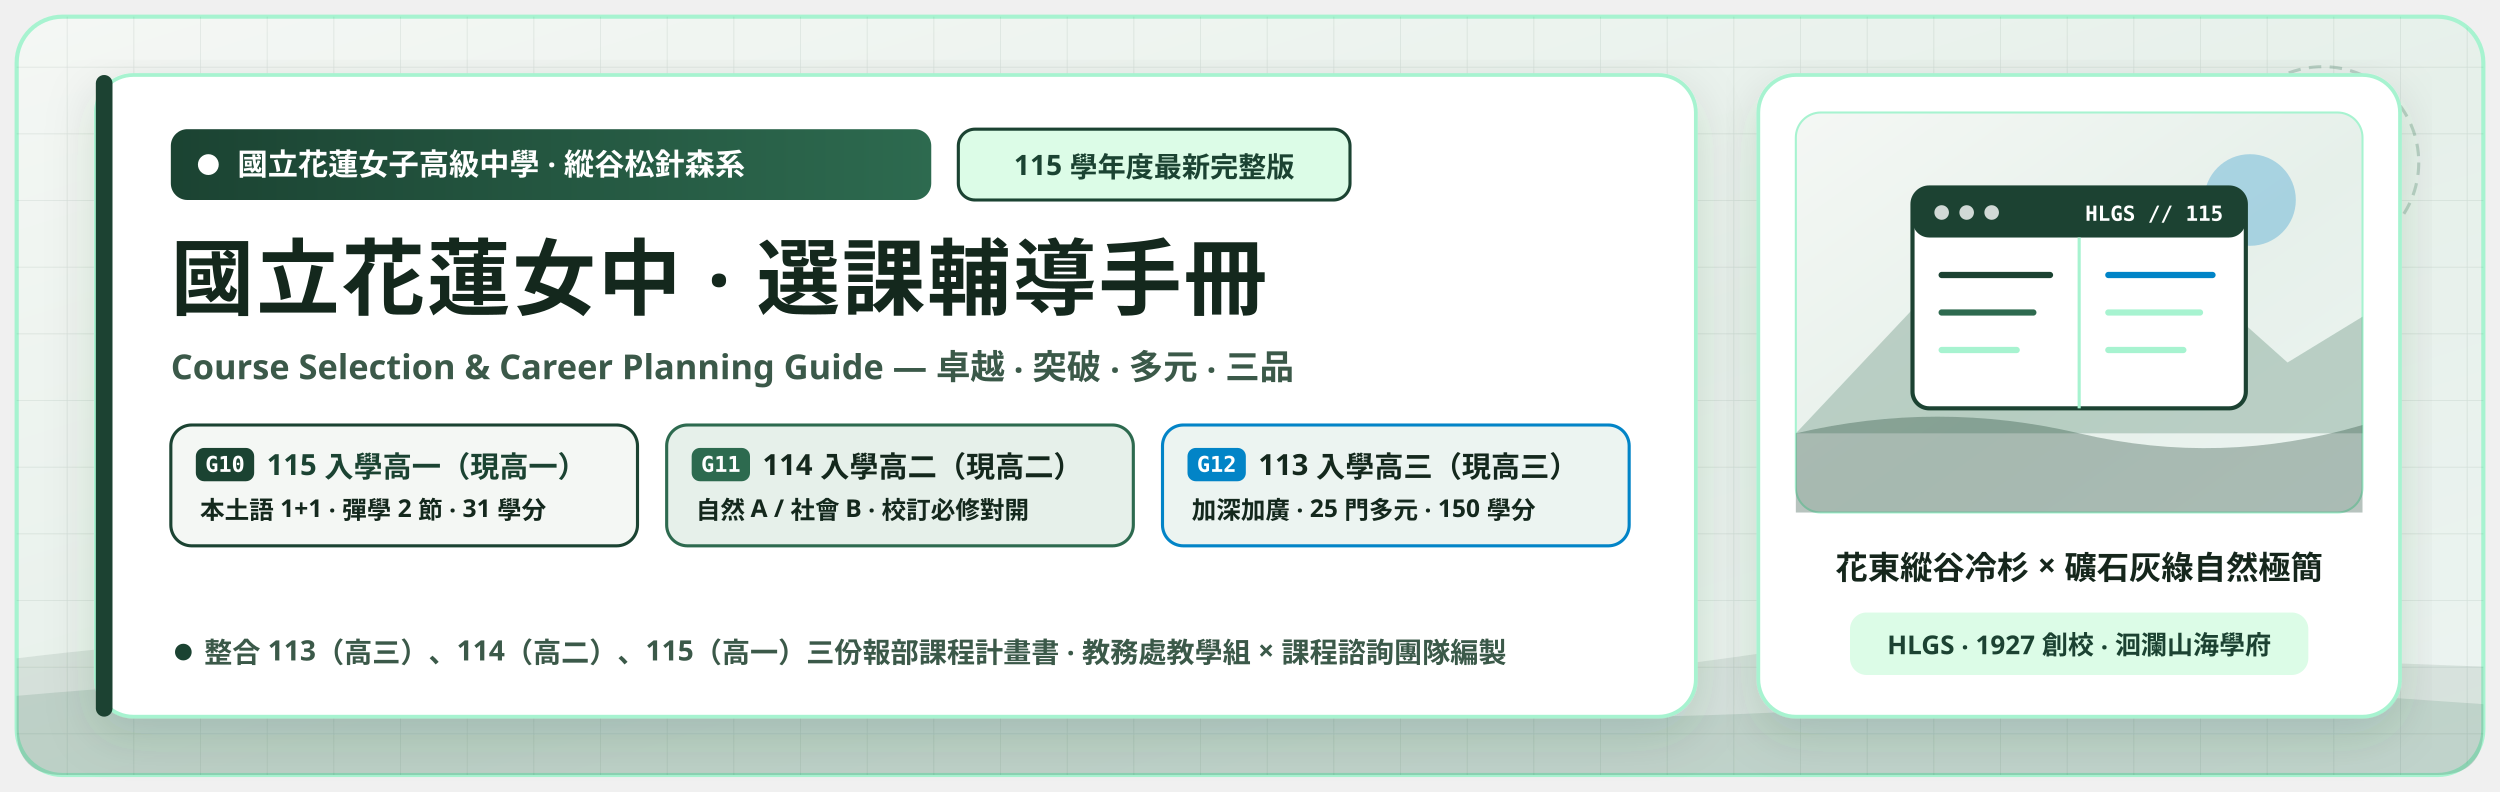
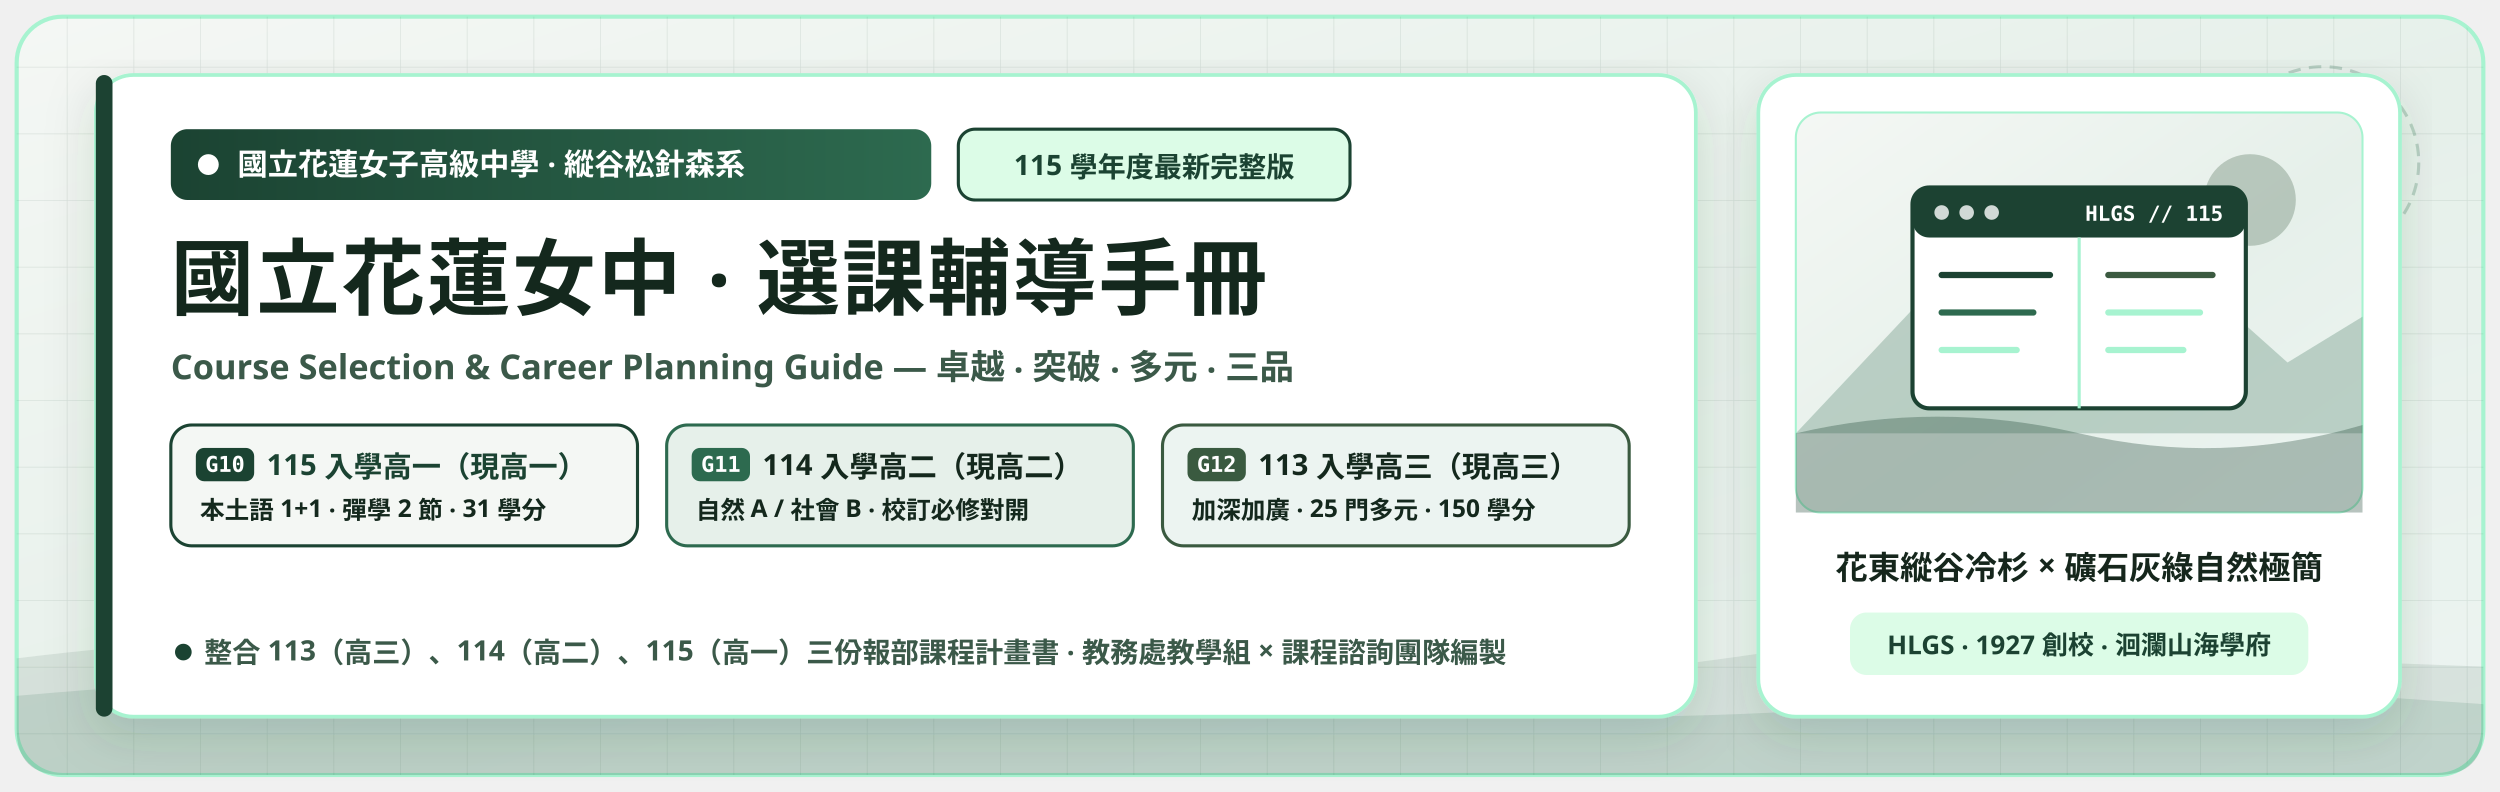
<svg xmlns="http://www.w3.org/2000/svg" viewBox="0 0 1200 380" width="100%" height="100%">
  <defs>
    <linearGradient id="bgGrad_pine_False" x1="0%" y1="0%" x2="100%" y2="100%">
      <stop offset="0%" stop-color="#F4F7F4" />
      <stop offset="55%" stop-color="#E6F0EA" />
      <stop offset="100%" stop-color="#ECF4F1" />
    </linearGradient>
    <linearGradient id="pillGrad_pine_False" x1="0%" y1="0%" x2="100%" y2="0%">
      <stop offset="0%" stop-color="#1B4332" />
      <stop offset="100%" stop-color="#2D6A4F" />
    </linearGradient>
    <filter id="softShadow" x="-5%" y="-5%" width="110%" height="115%">
      <feDropShadow dx="0" dy="8" stdDeviation="12" flood-color="#1B4332" flood-opacity="0.14" />
    </filter>
    <pattern id="archGrid" width="32" height="32" patternUnits="userSpaceOnUse">
      <path d="M 32 0 L 0 0 0 32" fill="none" stroke="#1B4332" stroke-width="0.6" opacity="0.12" />
    </pattern>
  </defs>
  <rect x="8" y="8" width="1184" height="364" rx="22" fill="url(#bgGrad_pine_False)" stroke="#A7F3D0" stroke-width="2" />
  <rect x="8" y="8" width="1184" height="364" rx="22" fill="url(#archGrid)" />
  <path d="M 8 316 Q 220 290 440 318 T 880 308 L 1192 320 L 1192 350 Q 1192 372 1170 372 L 30 372 Q 8 372 8 350 Z" fill="#1B4332" opacity="0.10" />
  <path d="M 8 334 Q 280 310 540 334 T 1020 326 L 1192 338 L 1192 350 Q 1192 372 1170 372 L 30 372 Q 8 372 8 350 Z" fill="#2D6A4F" opacity="0.14" />
  <circle cx="1115" cy="78" r="46" fill="none" stroke="#2D6A4F" stroke-width="1.5" opacity="0.25" stroke-dasharray="6,4" />
-   <circle cx="1115" cy="78" r="28" fill="#0284C7" opacity="0.12" />
+   <circle cx="1115" cy="78" r="28" fill="#3A5A40" opacity="0.12" />
  <g filter="url(#softShadow)">
    <rect x="46" y="36" width="768" height="308" rx="18" fill="#FFFFFF" stroke="#A7F3D0" stroke-width="1.8" />
    <rect x="46" y="36" width="8" height="308" rx="4" fill="#1B4332" />
  </g>
  <rect x="82" y="62" width="365" height="34" rx="8" fill="url(#pillGrad_pine_False)" />
  <circle cx="100" cy="79" r="5" fill="#FFFFFF" />
  <text x="114" y="84" font-family="'Noto Sans TC', 'PingFang TC', 'Microsoft JhengHei', sans-serif" font-size="14.5" font-weight="700" fill="#FFFFFF">
    國立花蓮女子高級中學 ‧ 縱谷松針森系
  </text>
  <rect x="460" y="62" width="188" height="34" rx="8" fill="#DCFCE7" stroke="#1B4332" stroke-width="1.5" />
  <text x="554" y="84" text-anchor="middle" font-family="'Noto Sans TC', 'PingFang TC', sans-serif" font-size="13.5" font-weight="800" fill="#1B4332">
    115 學年度最新完整版
  </text>
  <text x="82" y="148" font-family="'Noto Sans TC', 'PingFang TC', 'Microsoft JhengHei', sans-serif" font-size="40" font-weight="900" fill="#14281D" letter-spacing="1">
    國立花蓮女中 ‧ 選課輔導手冊
  </text>
  <text x="82" y="182" font-family="'Noto Sans TC', 'PingFang TC', sans-serif" font-size="16.5" font-weight="600" fill="#3B5949">
    Course Selection &amp; Career Planning Guide — 卓越 ‧ 突破 ‧ 多元 ‧ 三品
  </text>
  <g transform="translate(82, 204)">
    <rect x="0" y="0" width="224" height="58" rx="10" fill="#F4F7F4" stroke="#1B4332" stroke-width="1.5" />
    <rect x="12" y="11" width="28" height="16" rx="4" fill="#1B4332" />
    <text x="26" y="22.5" text-anchor="middle" font-family="monospace" font-size="10.5" font-weight="800" fill="#FFFFFF">G10</text>
    <text x="46" y="24" font-family="'Noto Sans TC', sans-serif" font-size="14" font-weight="800" fill="#1B4332">115 入學高一（現高一）</text>
    <text x="14" y="45" font-family="'Noto Sans TC', sans-serif" font-size="11.8" font-weight="600" fill="#14281D">本土語 1+1 ‧ 彈學 2 節 ‧ 31 學分</text>
    <rect x="238" y="0" width="224" height="58" rx="10" fill="#E6F0EA" stroke="#2D6A4F" stroke-width="1.5" />
    <rect x="250" y="11" width="28" height="16" rx="4" fill="#2D6A4F" />
    <text x="264" y="22.5" text-anchor="middle" font-family="monospace" font-size="10.5" font-weight="800" fill="#FFFFFF">G11</text>
    <text x="284" y="24" font-family="'Noto Sans TC', sans-serif" font-size="14" font-weight="800" fill="#14281D">114 入學高二（現高二）</text>
    <text x="252" y="45" font-family="'Noto Sans TC', sans-serif" font-size="11.8" font-weight="600" fill="#14281D">自然 A / 社會 B ‧ 校訂必修對開</text>
-     <rect x="476" y="0" width="224" height="58" rx="10" fill="#ECF4F1" stroke="#0284C7" stroke-width="1.5" />
-     <rect x="488" y="11" width="28" height="16" rx="4" fill="#0284C7" />
+     <rect x="476" y="0" width="224" height="58" rx="10" fill="#ECF4F1" stroke="#3A5A40" stroke-width="1.5" />
+     <rect x="488" y="11" width="28" height="16" rx="4" fill="#3A5A40" />
    <text x="502" y="22.5" text-anchor="middle" font-family="monospace" font-size="10.5" font-weight="800" fill="#FFFFFF">G12</text>
    <text x="522" y="24" font-family="'Noto Sans TC', sans-serif" font-size="14" font-weight="800" fill="#14281D">113 入學高三（現高三）</text>
    <text x="490" y="45" font-family="'Noto Sans TC', sans-serif" font-size="11.8" font-weight="600" fill="#14281D">加深加廣 ‧ 25 門多元 ‧ 150 學分</text>
  </g>
  <circle cx="88" cy="313" r="4" fill="#1B4332" />
  <text x="98" y="318" font-family="'Noto Sans TC', sans-serif" font-size="13.5" font-weight="600" fill="#3B5949">
    整合 113（高三）、114（高二）、115（高一）三份報部課程計畫書 ‧ 教務處教學組 × 課程諮詢團隊編製
  </text>
  <g transform="translate(844, 36)" filter="url(#softShadow)">
    <rect x="0" y="0" width="308" height="308" rx="18" fill="#FFFFFF" stroke="#A7F3D0" stroke-width="1.8" />
    <rect x="18" y="18" width="272" height="192" rx="12" fill="url(#bgGrad_pine_False)" stroke="#A7F3D0" stroke-width="1" />
-     <circle cx="236" cy="60" r="22" fill="#0284C7" opacity="0.28" />
+     <circle cx="236" cy="60" r="22" fill="#3A5A40" opacity="0.28" />
    <path d="M 18 172 L 82 104 L 138 148 L 198 88 L 254 138 L 290 116 L 290 172 Z" fill="#2D6A4F" opacity="0.26" />
    <path d="M 18 172 Q 86 156 154 172 T 290 168 L 290 210 L 18 210 Z" fill="#1B4332" opacity="0.32" />
    <rect x="74" y="54" width="160" height="106" rx="8" fill="#FFFFFF" stroke="#1B4332" stroke-width="2" />
    <rect x="74" y="54" width="160" height="24" rx="8" fill="#1B4332" />
    <circle cx="88" cy="66" r="3.5" fill="#FFFFFF" opacity="0.8" />
    <circle cx="100" cy="66" r="3.5" fill="#FFFFFF" opacity="0.8" />
    <circle cx="112" cy="66" r="3.5" fill="#FFFFFF" opacity="0.8" />
    <text x="190" y="70" text-anchor="middle" font-family="monospace" font-size="10" font-weight="700" fill="#FFFFFF">HLGS // 115</text>
    <line x1="154" y1="78" x2="154" y2="160" stroke="#A7F3D0" stroke-width="1.5" />
    <line x1="88" y1="96" x2="140" y2="96" stroke="#1B4332" stroke-width="3" stroke-linecap="round" />
    <line x1="88" y1="114" x2="132" y2="114" stroke="#2D6A4F" stroke-width="3" stroke-linecap="round" />
    <line x1="88" y1="132" x2="124" y2="132" stroke="#A7F3D0" stroke-width="3" stroke-linecap="round" />
-     <line x1="168" y1="96" x2="218" y2="96" stroke="#0284C7" stroke-width="3" stroke-linecap="round" />
+     <line x1="168" y1="96" x2="218" y2="96" stroke="#3A5A40" stroke-width="3" stroke-linecap="round" />
    <line x1="168" y1="114" x2="212" y2="114" stroke="#A7F3D0" stroke-width="3" stroke-linecap="round" />
    <line x1="168" y1="132" x2="204" y2="132" stroke="#A7F3D0" stroke-width="3" stroke-linecap="round" />
    <text x="154" y="242" text-anchor="middle" font-family="'Noto Sans TC', sans-serif" font-size="15.5" font-weight="800" fill="#14281D">
      花東縱谷冷杉 × 礦石灰綠自然極簡
    </text>
    <rect x="44" y="258" width="220" height="30" rx="8" fill="#DCFCE7" />
    <text x="154" y="278" text-anchor="middle" font-family="'Noto Sans TC', sans-serif" font-size="12.5" font-weight="800" fill="#1B4332">
      HLGS ‧ 1927 創校 ‧ 洄瀾山海學府
    </text>
  </g>
</svg>
